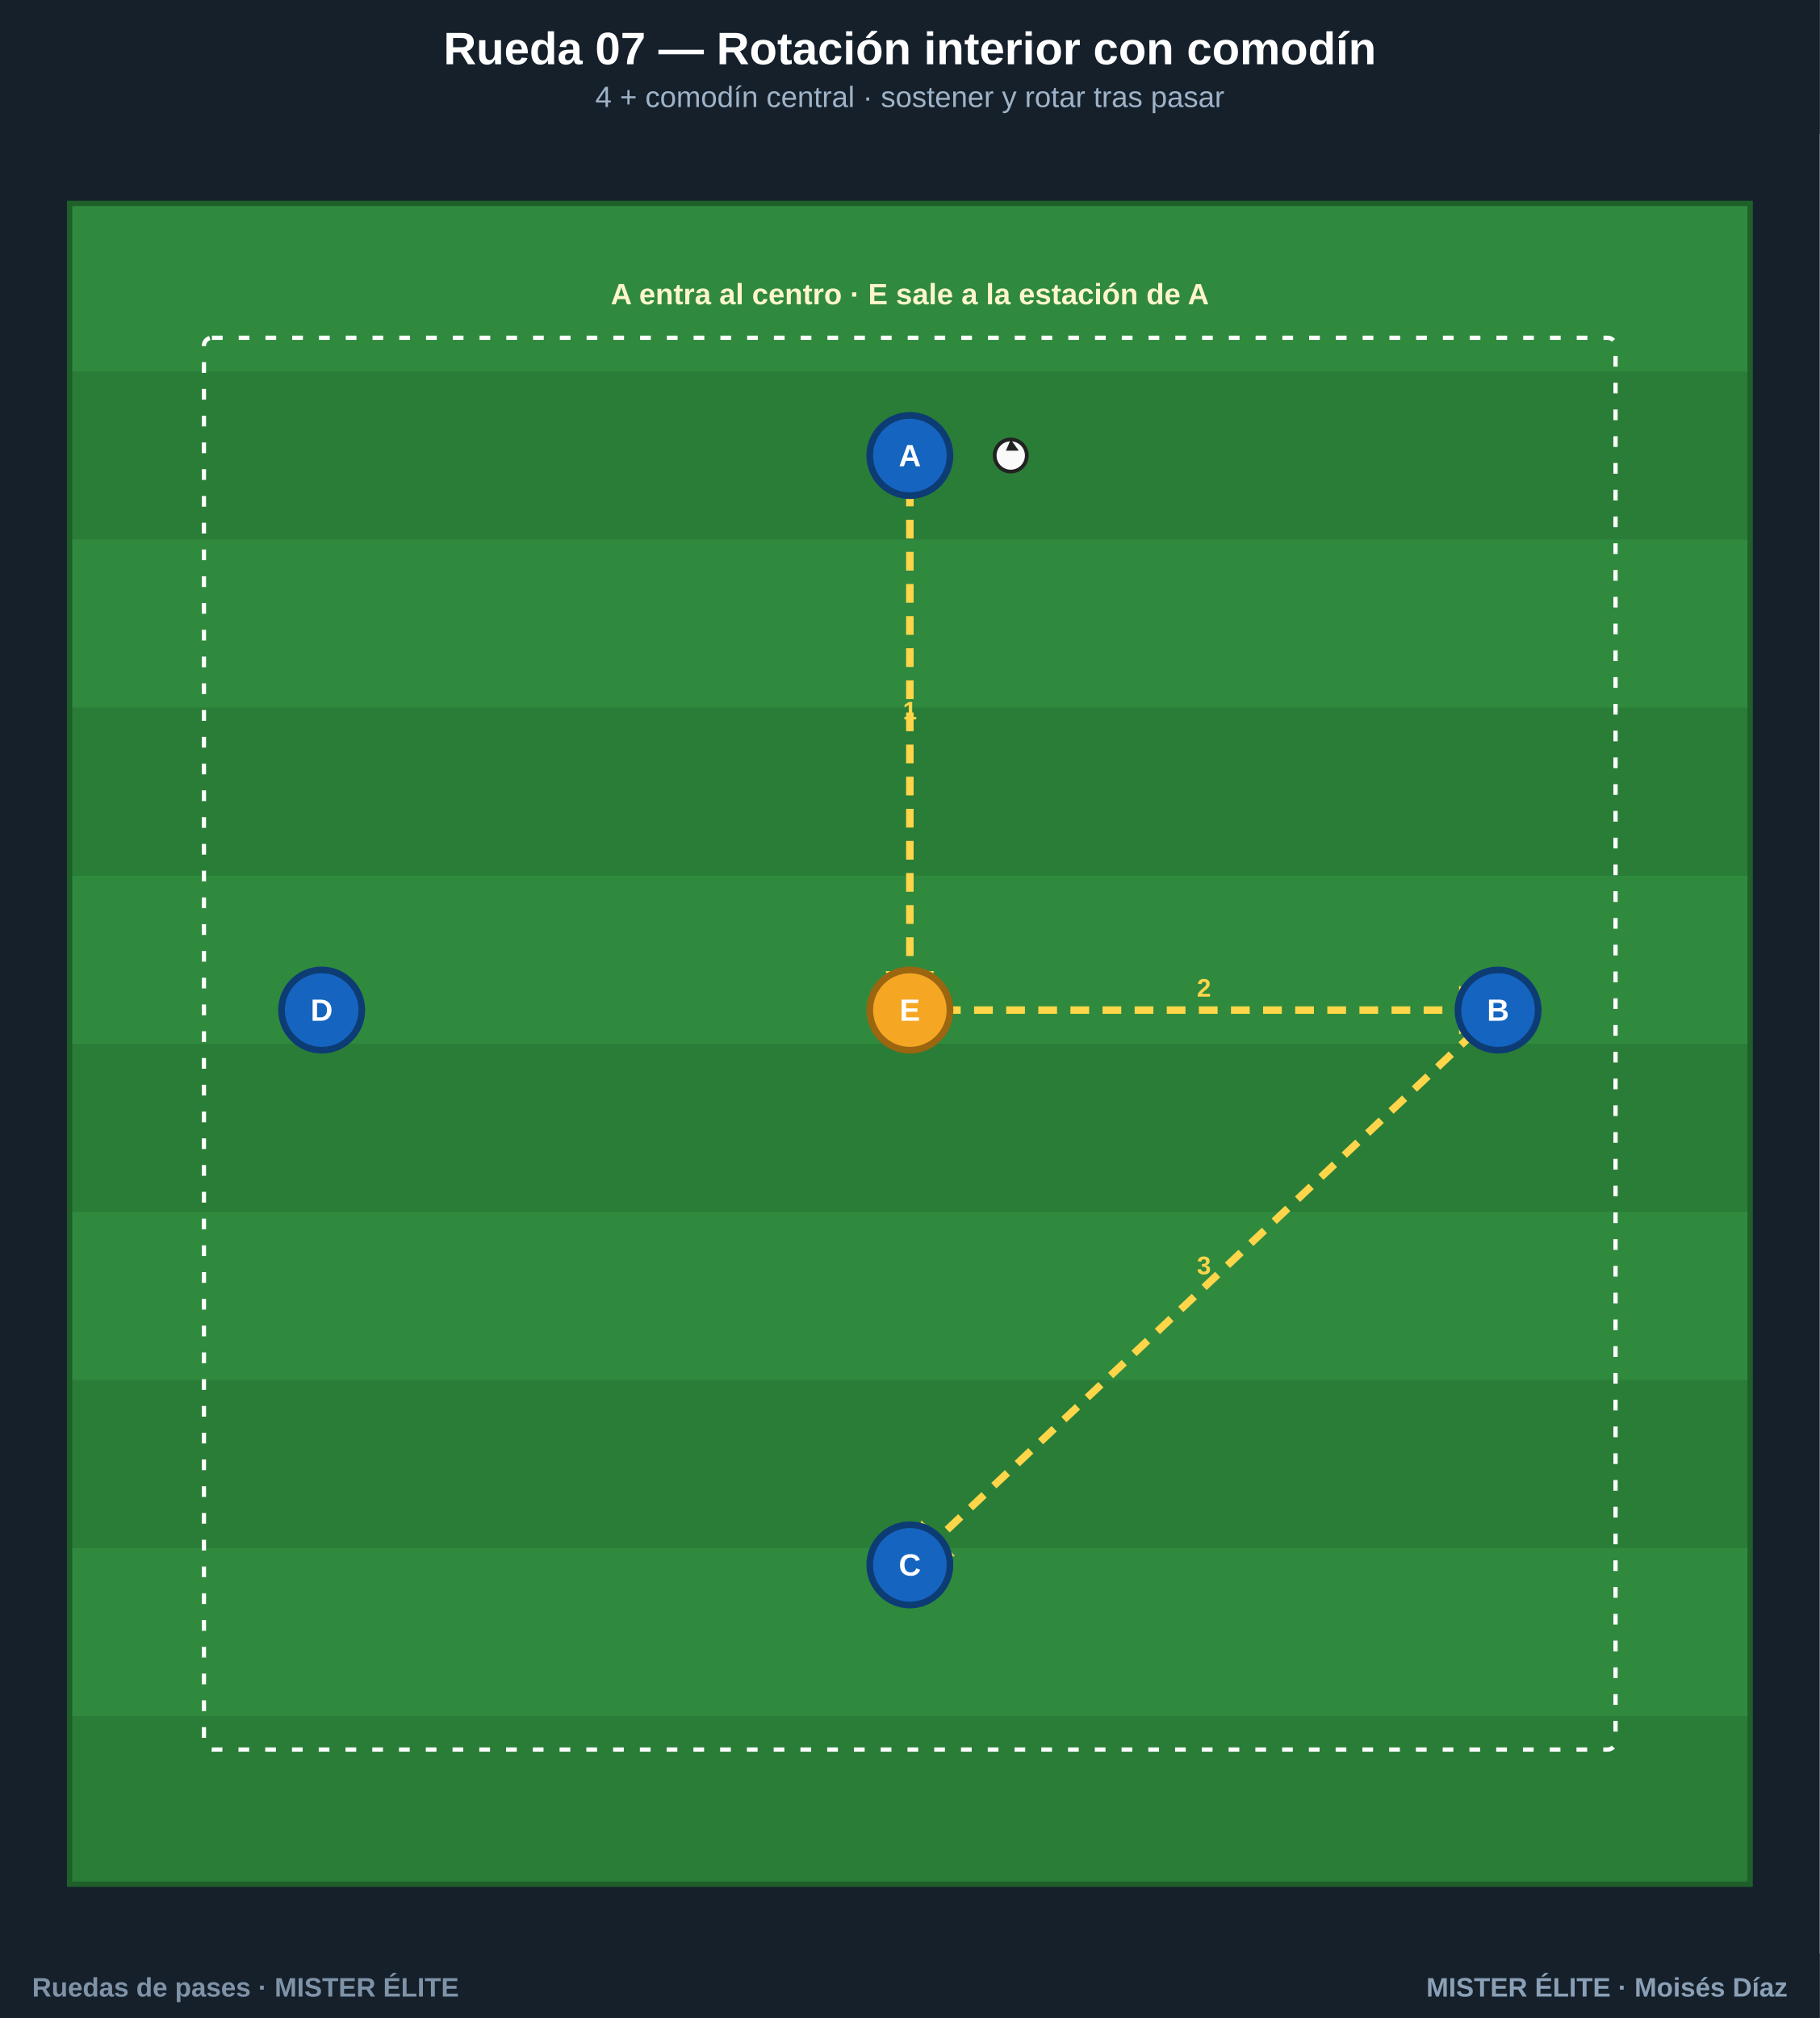
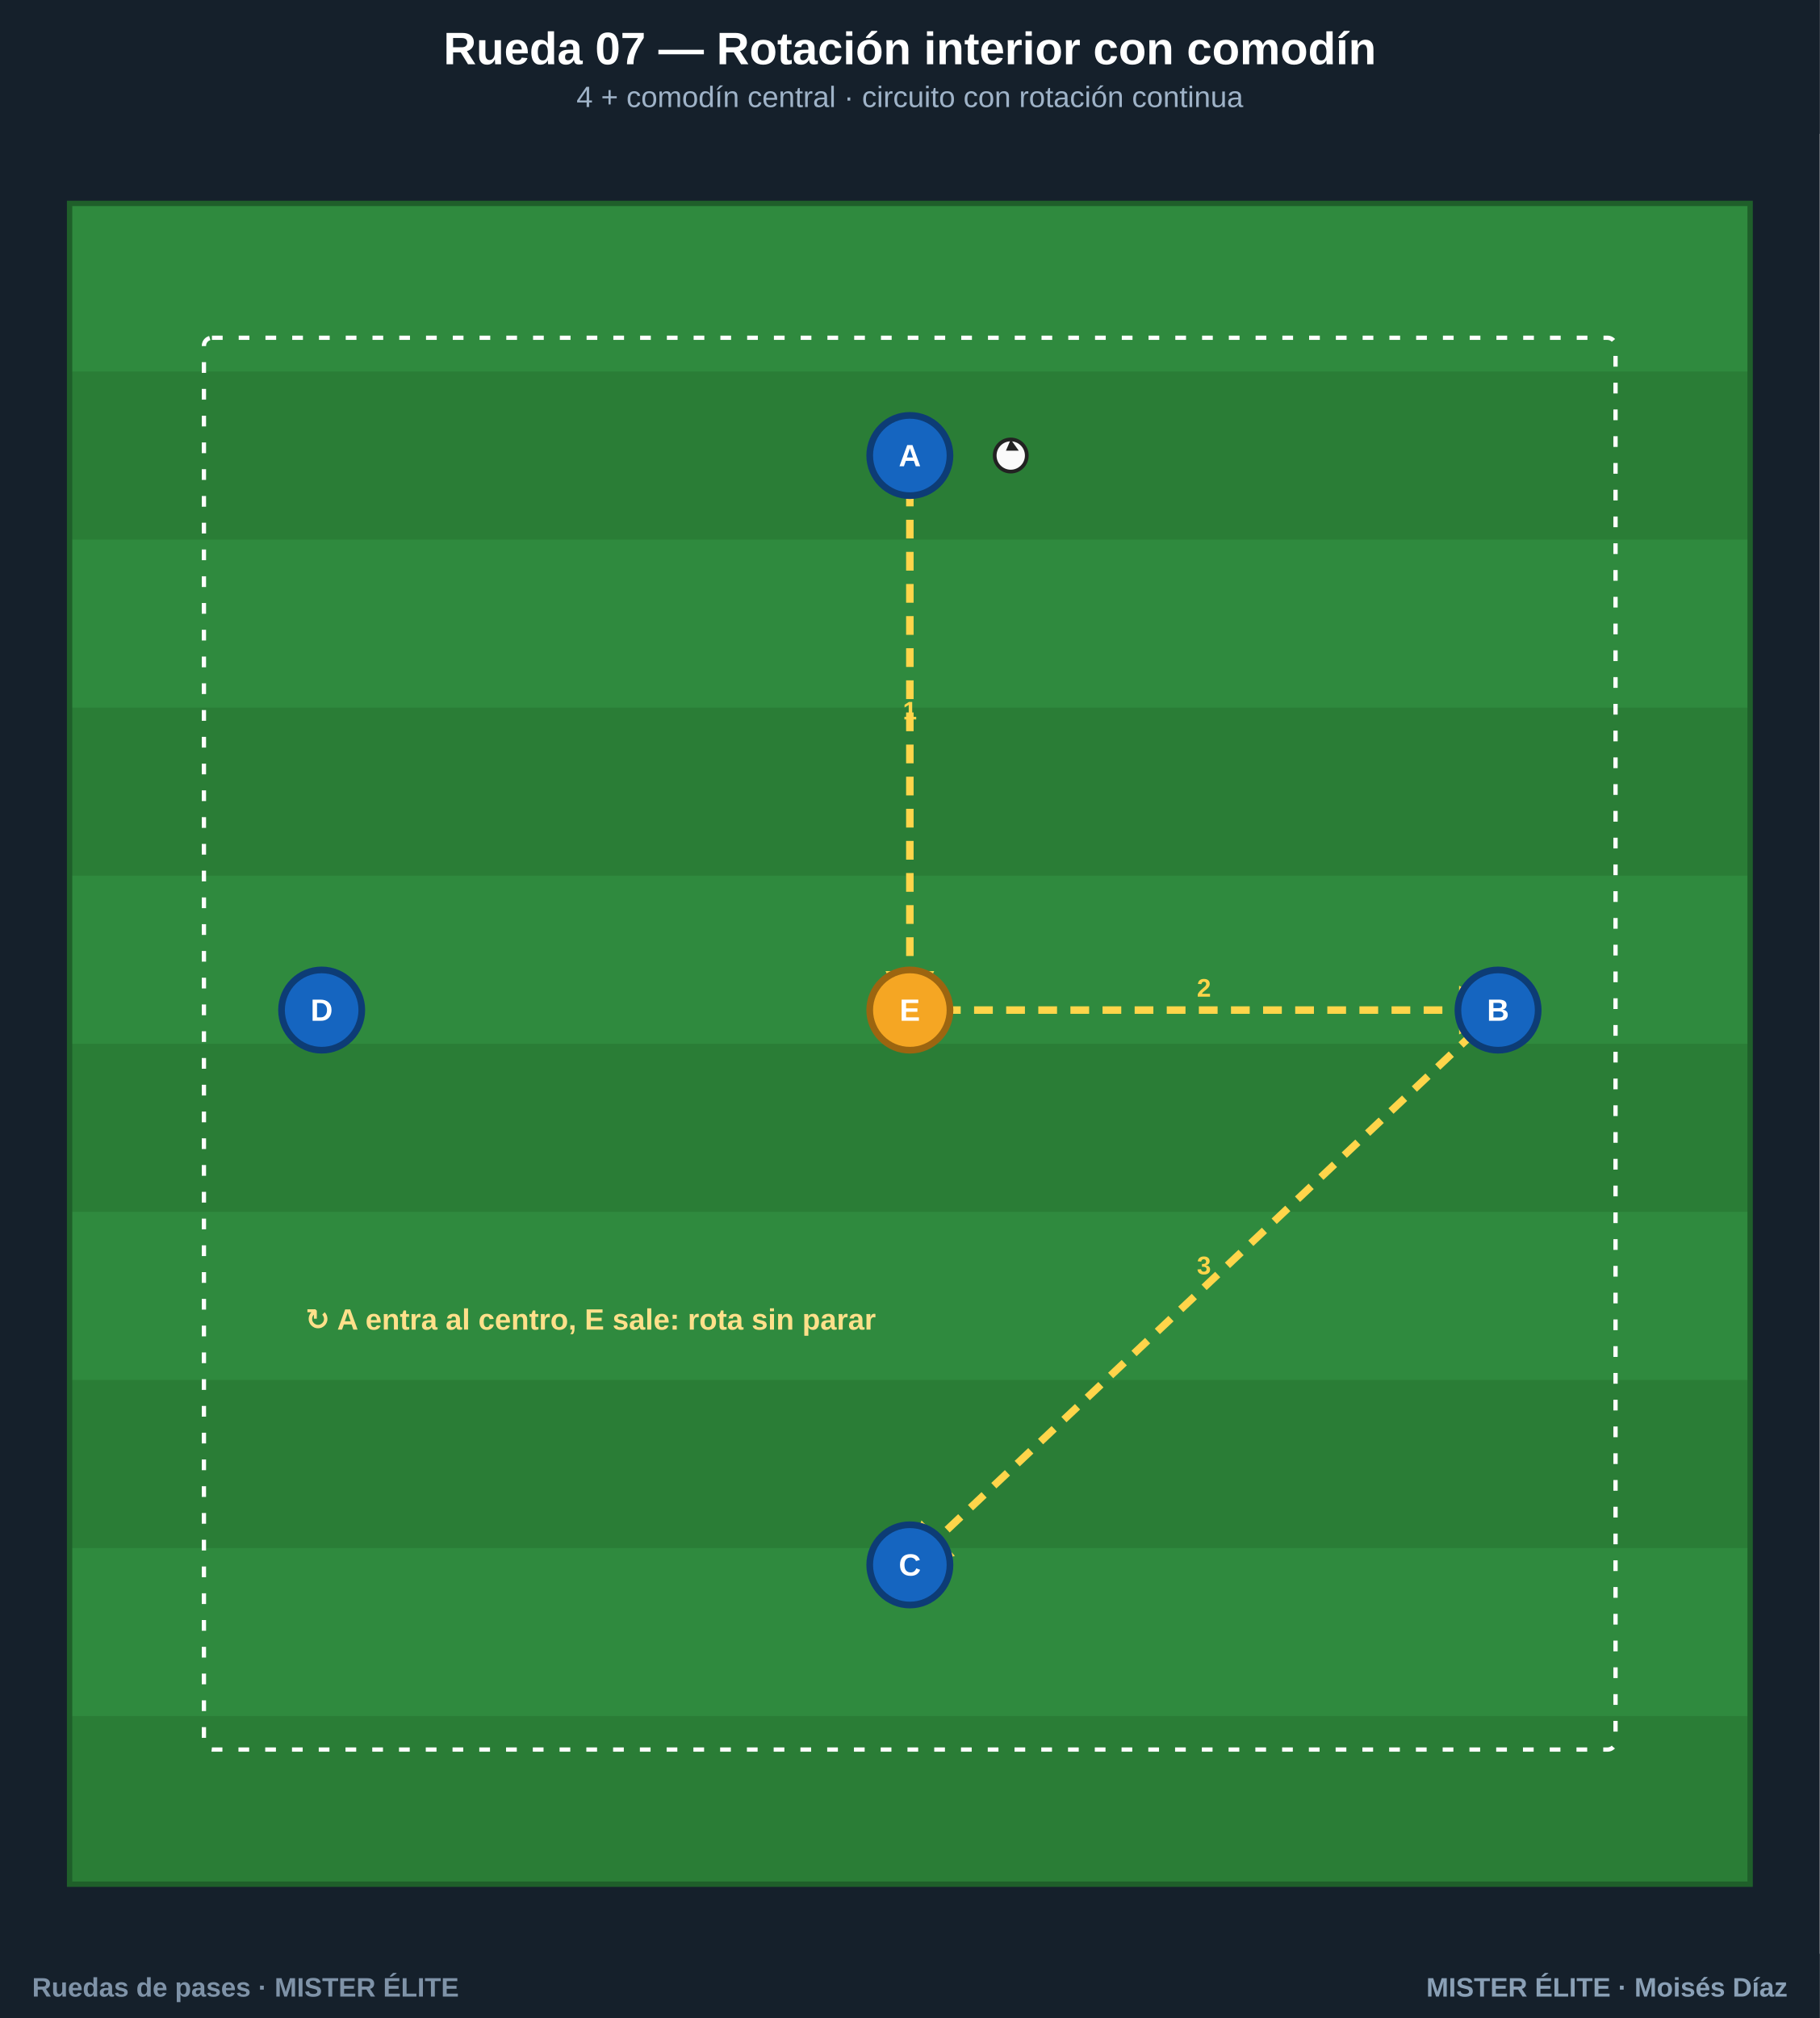
<svg xmlns="http://www.w3.org/2000/svg" viewBox="0 0 680 754" width="680" height="754" font-family="Segoe UI,Arial,sans-serif">
  <defs>
    <marker id="ah_pass" viewBox="0 0 10 10" refX="8" refY="5" markerWidth="6.5" markerHeight="6.5" orient="auto-start-reverse">
      <path d="M0,0 L10,5 L0,10 z" fill="#ffd54a" />
    </marker>
    <marker id="ah_run" viewBox="0 0 10 10" refX="8" refY="5" markerWidth="6.5" markerHeight="6.5" orient="auto-start-reverse">
      <path d="M0,0 L10,5 L0,10 z" fill="#ffffff" />
    </marker>
    <marker id="ah_drive" viewBox="0 0 10 10" refX="8" refY="5" markerWidth="6.5" markerHeight="6.5" orient="auto-start-reverse">
      <path d="M0,0 L10,5 L0,10 z" fill="#7ee0ff" />
    </marker>
    <marker id="ah_white" viewBox="0 0 10 10" refX="8" refY="5" markerWidth="6.5" markerHeight="6.5" orient="auto-start-reverse">
      <path d="M0,0 L10,5 L0,10 z" fill="#ffffff" />
+     </marker>
+     <marker id="ah_cycle" viewBox="0 0 10 10" refX="8" refY="5" markerWidth="6.5" markerHeight="6.5" orient="auto-start-reverse">
+       <path d="M0,0 L10,5 L0,10 z" fill="#ffe08a" />
    </marker>
  </defs>
  <rect x="0.0" y="0.0" width="680.0" height="754.0" fill="#15202b" />
  <rect x="26.0" y="76.0" width="628.0" height="63.3" fill="#2f8a3e" />
  <rect x="26.0" y="138.8" width="628.0" height="63.3" fill="#2a7d36" />
  <rect x="26.0" y="201.6" width="628.0" height="63.3" fill="#2f8a3e" />
  <rect x="26.0" y="264.4" width="628.0" height="63.3" fill="#2a7d36" />
  <rect x="26.0" y="327.2" width="628.0" height="63.3" fill="#2f8a3e" />
  <rect x="26.0" y="390.0" width="628.0" height="63.3" fill="#2a7d36" />
  <rect x="26.0" y="452.8" width="628.0" height="63.3" fill="#2f8a3e" />
  <rect x="26.0" y="515.6" width="628.0" height="63.3" fill="#2a7d36" />
  <rect x="26.0" y="578.4" width="628.0" height="63.3" fill="#2f8a3e" />
  <rect x="26.0" y="641.2" width="628.0" height="63.3" fill="#2a7d36" />
  <rect x="26.0" y="76.0" width="628.0" height="628.0" fill="none" stroke="#1f5f2a" stroke-width="2" />
  <rect x="0.0" y="0.0" width="680.0" height="50.0" fill="#15202b" />
  <text x="340.0" y="24.0" font-family="Segoe UI,Arial,sans-serif" font-size="17" font-weight="800" fill="#ffffff" text-anchor="middle">Rueda 07 — Rotación interior con comodín</text>
-   <text x="340.0" y="40.0" font-family="Segoe UI,Arial,sans-serif" font-size="11" font-weight="500" fill="#9fb3c8" text-anchor="middle">4 + comodín central · sostener y rotar tras pasar</text>
+   <text x="340.0" y="40.0" font-family="Segoe UI,Arial,sans-serif" font-size="11" font-weight="500" fill="#9fb3c8" text-anchor="middle">4 + comodín central · circuito con rotación continua</text>
  <rect x="0.0" y="730.0" width="680.0" height="24.0" fill="#15202b" />
  <text x="668.0" y="746.0" font-family="Segoe UI,Arial,sans-serif" font-size="10" font-weight="700" fill="#8aa0b6" text-anchor="end">MISTER ÉLITE · Moisés Díaz</text>
  <text x="12.0" y="746.0" font-family="Segoe UI,Arial,sans-serif" font-size="10" font-weight="600" fill="#7f93a8" text-anchor="start">Ruedas de pases · MISTER ÉLITE</text>
  <rect x="76.2" y="126.2" width="527.5" height="527.5" rx="3" fill="none" stroke="#ffffff" stroke-width="1.6" stroke-dasharray="4 6" />
  <line x1="340.0" y1="170.2" x2="340.0" y2="377.4" stroke="#ffd54a" stroke-width="2.8" stroke-dasharray="7 5" marker-end="url(#ah_pass)" />
  <text x="340.0" y="268.8" font-family="Segoe UI,Arial,sans-serif" font-size="9.5" font-weight="700" fill="#ffd54a" text-anchor="middle">1</text>
  <line x1="340.0" y1="377.4" x2="559.8" y2="377.4" stroke="#ffd54a" stroke-width="2.8" stroke-dasharray="7 5" marker-end="url(#ah_pass)" />
  <text x="449.9" y="372.4" font-family="Segoe UI,Arial,sans-serif" font-size="9.5" font-weight="700" fill="#ffd54a" text-anchor="middle">2</text>
  <line x1="559.8" y1="377.4" x2="340.0" y2="584.7" stroke="#ffd54a" stroke-width="2.8" stroke-dasharray="7 5" marker-end="url(#ah_pass)" />
  <text x="449.9" y="476.1" font-family="Segoe UI,Arial,sans-serif" font-size="9.5" font-weight="700" fill="#ffd54a" text-anchor="middle">3</text>
  <g>
    <circle cx="340.0" cy="170.2" r="15" fill="#1565c0" stroke="#0d3c75" stroke-width="2.5" />
    <text x="340.0" y="174.2" font-family="Segoe UI,Arial" font-size="11.5" font-weight="800" fill="#fff" text-anchor="middle">A</text>
  </g>
  <g>
    <circle cx="559.8" cy="377.4" r="15" fill="#1565c0" stroke="#0d3c75" stroke-width="2.5" />
    <text x="559.8" y="381.4" font-family="Segoe UI,Arial" font-size="11.5" font-weight="800" fill="#fff" text-anchor="middle">B</text>
  </g>
  <g>
    <circle cx="340.0" cy="584.7" r="15" fill="#1565c0" stroke="#0d3c75" stroke-width="2.5" />
    <text x="340.0" y="588.7" font-family="Segoe UI,Arial" font-size="11.5" font-weight="800" fill="#fff" text-anchor="middle">C</text>
  </g>
  <g>
    <circle cx="120.2" cy="377.4" r="15" fill="#1565c0" stroke="#0d3c75" stroke-width="2.5" />
    <text x="120.2" y="381.4" font-family="Segoe UI,Arial" font-size="11.5" font-weight="800" fill="#fff" text-anchor="middle">D</text>
  </g>
  <g>
    <circle cx="340.0" cy="377.4" r="15" fill="#f5a623" stroke="#9c6510" stroke-width="2.5" />
    <text x="340.0" y="381.4" font-family="Segoe UI,Arial" font-size="11.5" font-weight="800" fill="#fff" text-anchor="middle">E</text>
  </g>
  <circle cx="377.7" cy="170.2" r="6.0" fill="#fafafa" stroke="#222" stroke-width="1.4" />
  <path d="M377.7,164.2 l3.0,4.2 l-4.8,0 z" fill="#222" />
-   <text x="340.0" y="113.7" font-family="Segoe UI,Arial,sans-serif" font-size="11" font-weight="600" fill="#fff5cc" text-anchor="middle">A entra al centro · E sale a la estación de A</text>
+   <text x="220.7" y="496.8" font-family="Segoe UI,Arial,sans-serif" font-size="11" font-weight="600" fill="#ffe08a" text-anchor="middle">↻ A entra al centro, E sale: rota sin parar</text>
</svg>
